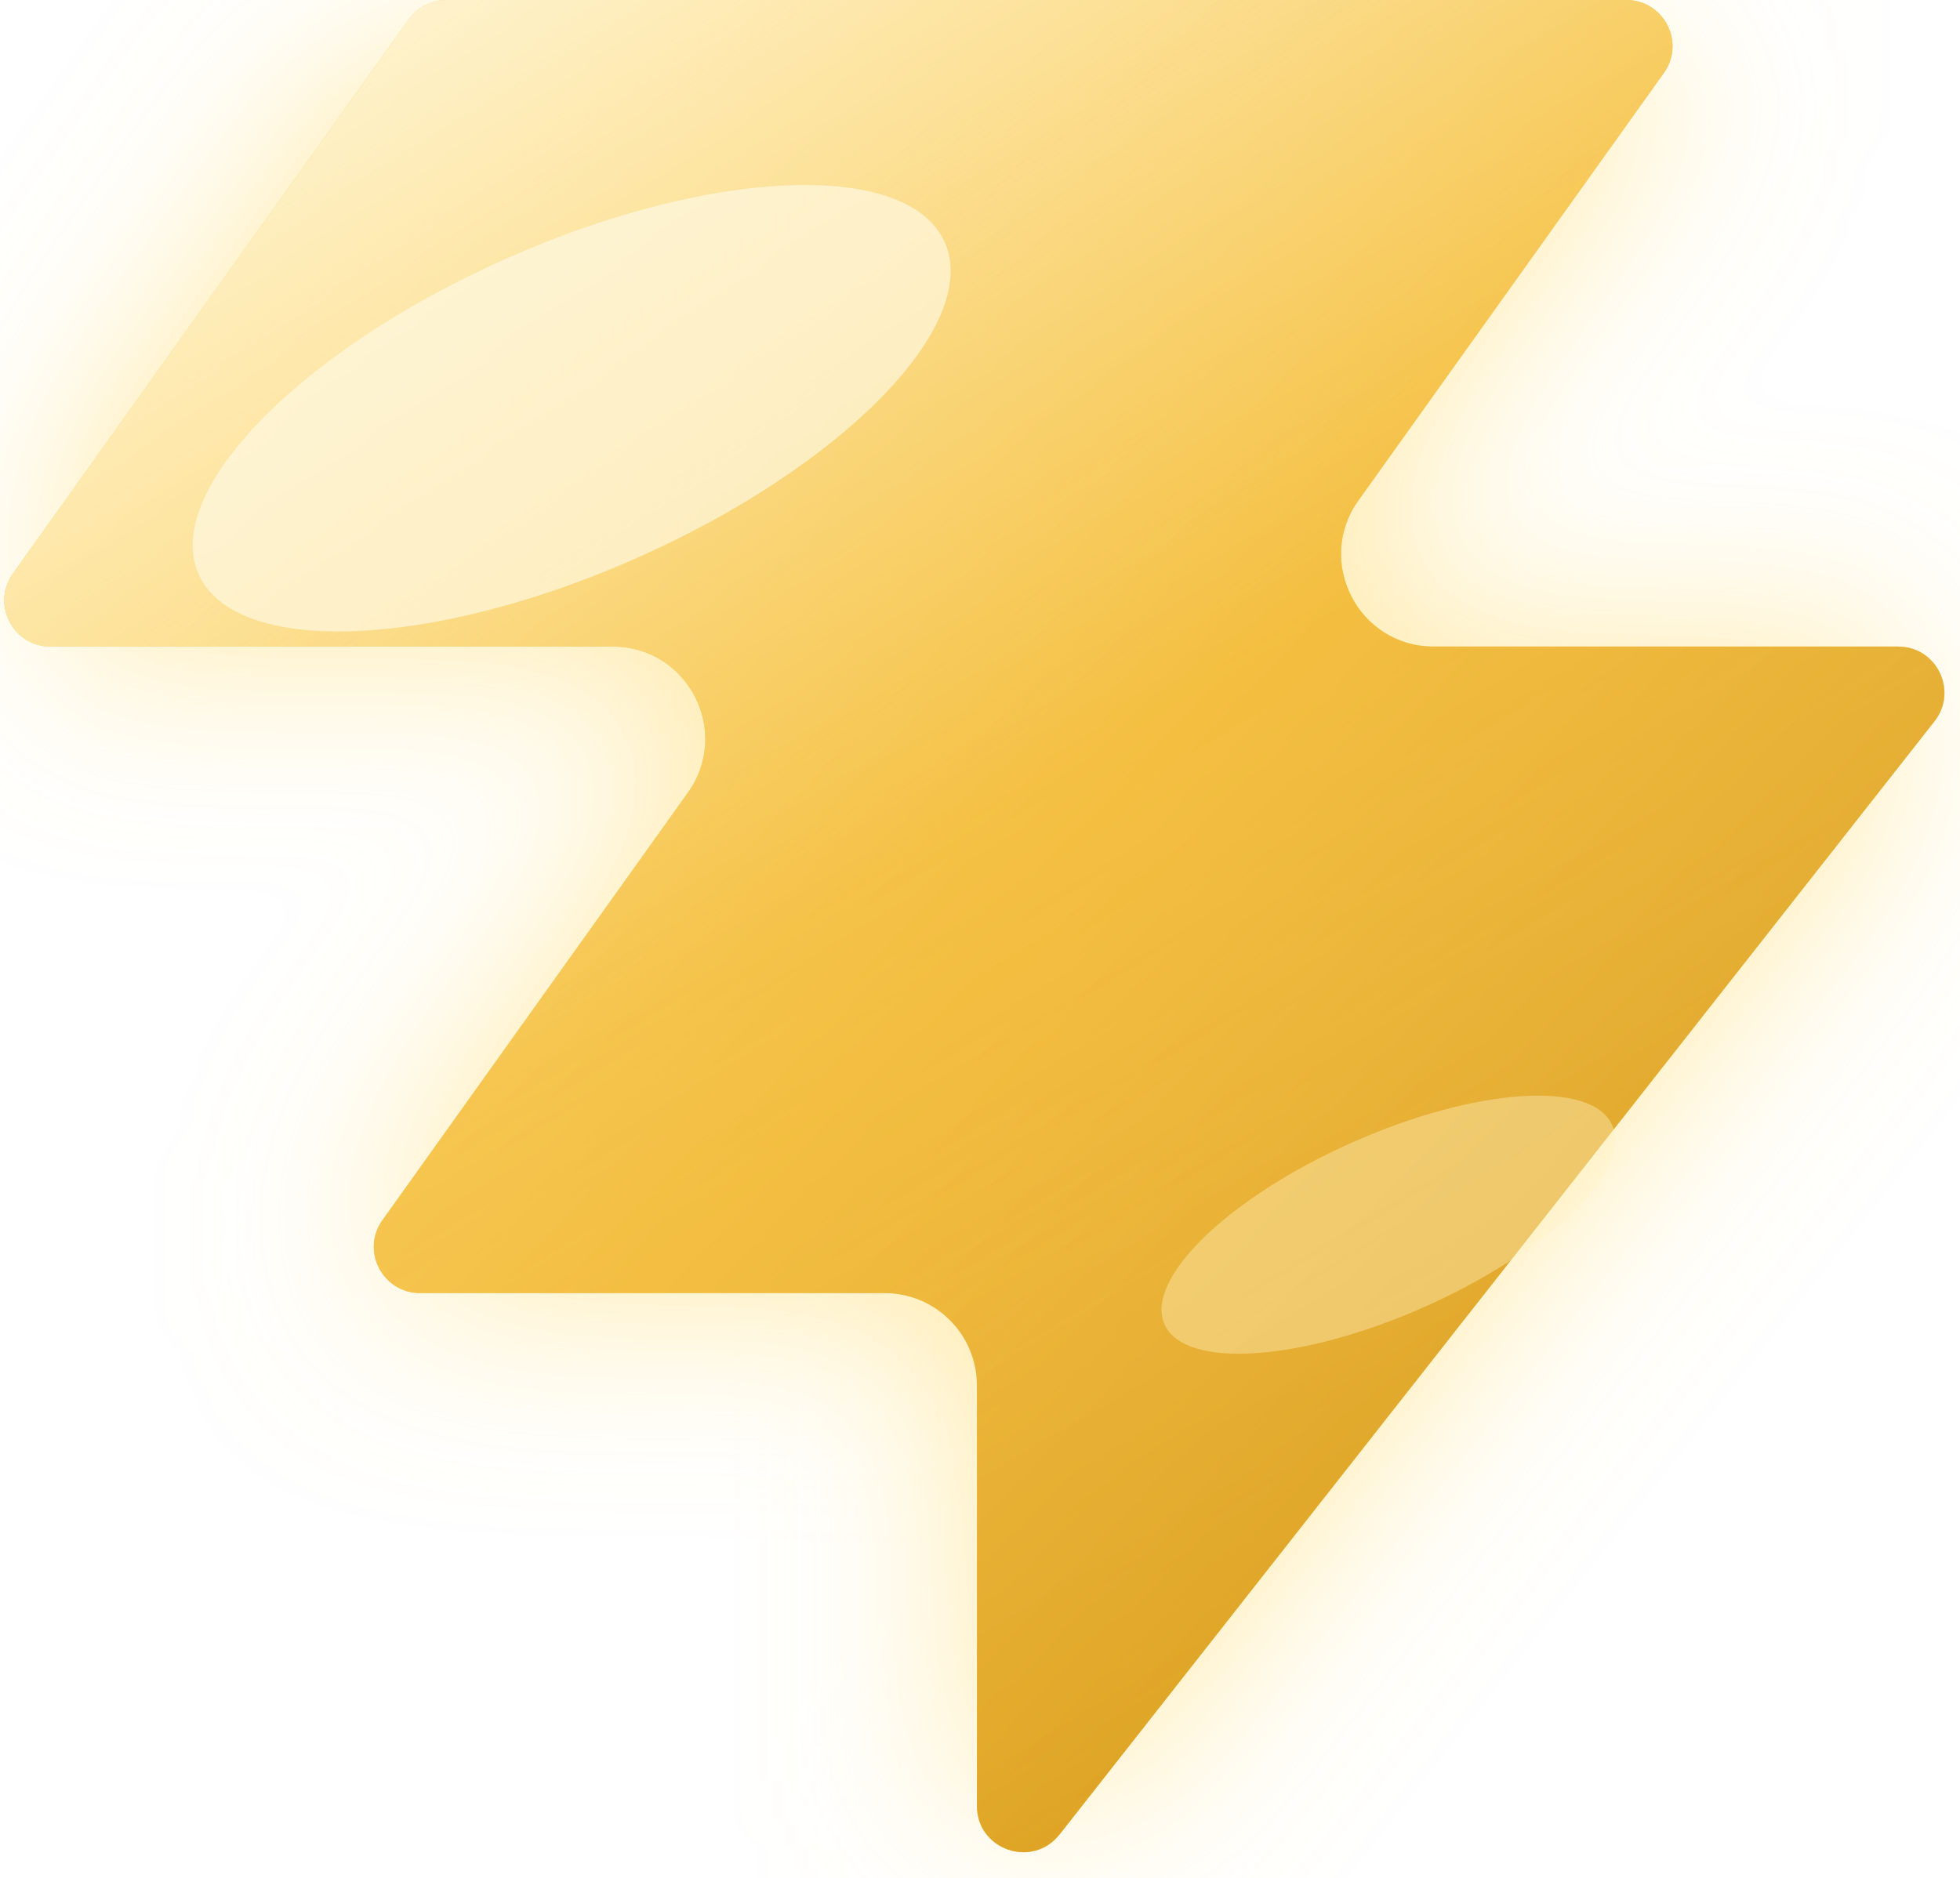
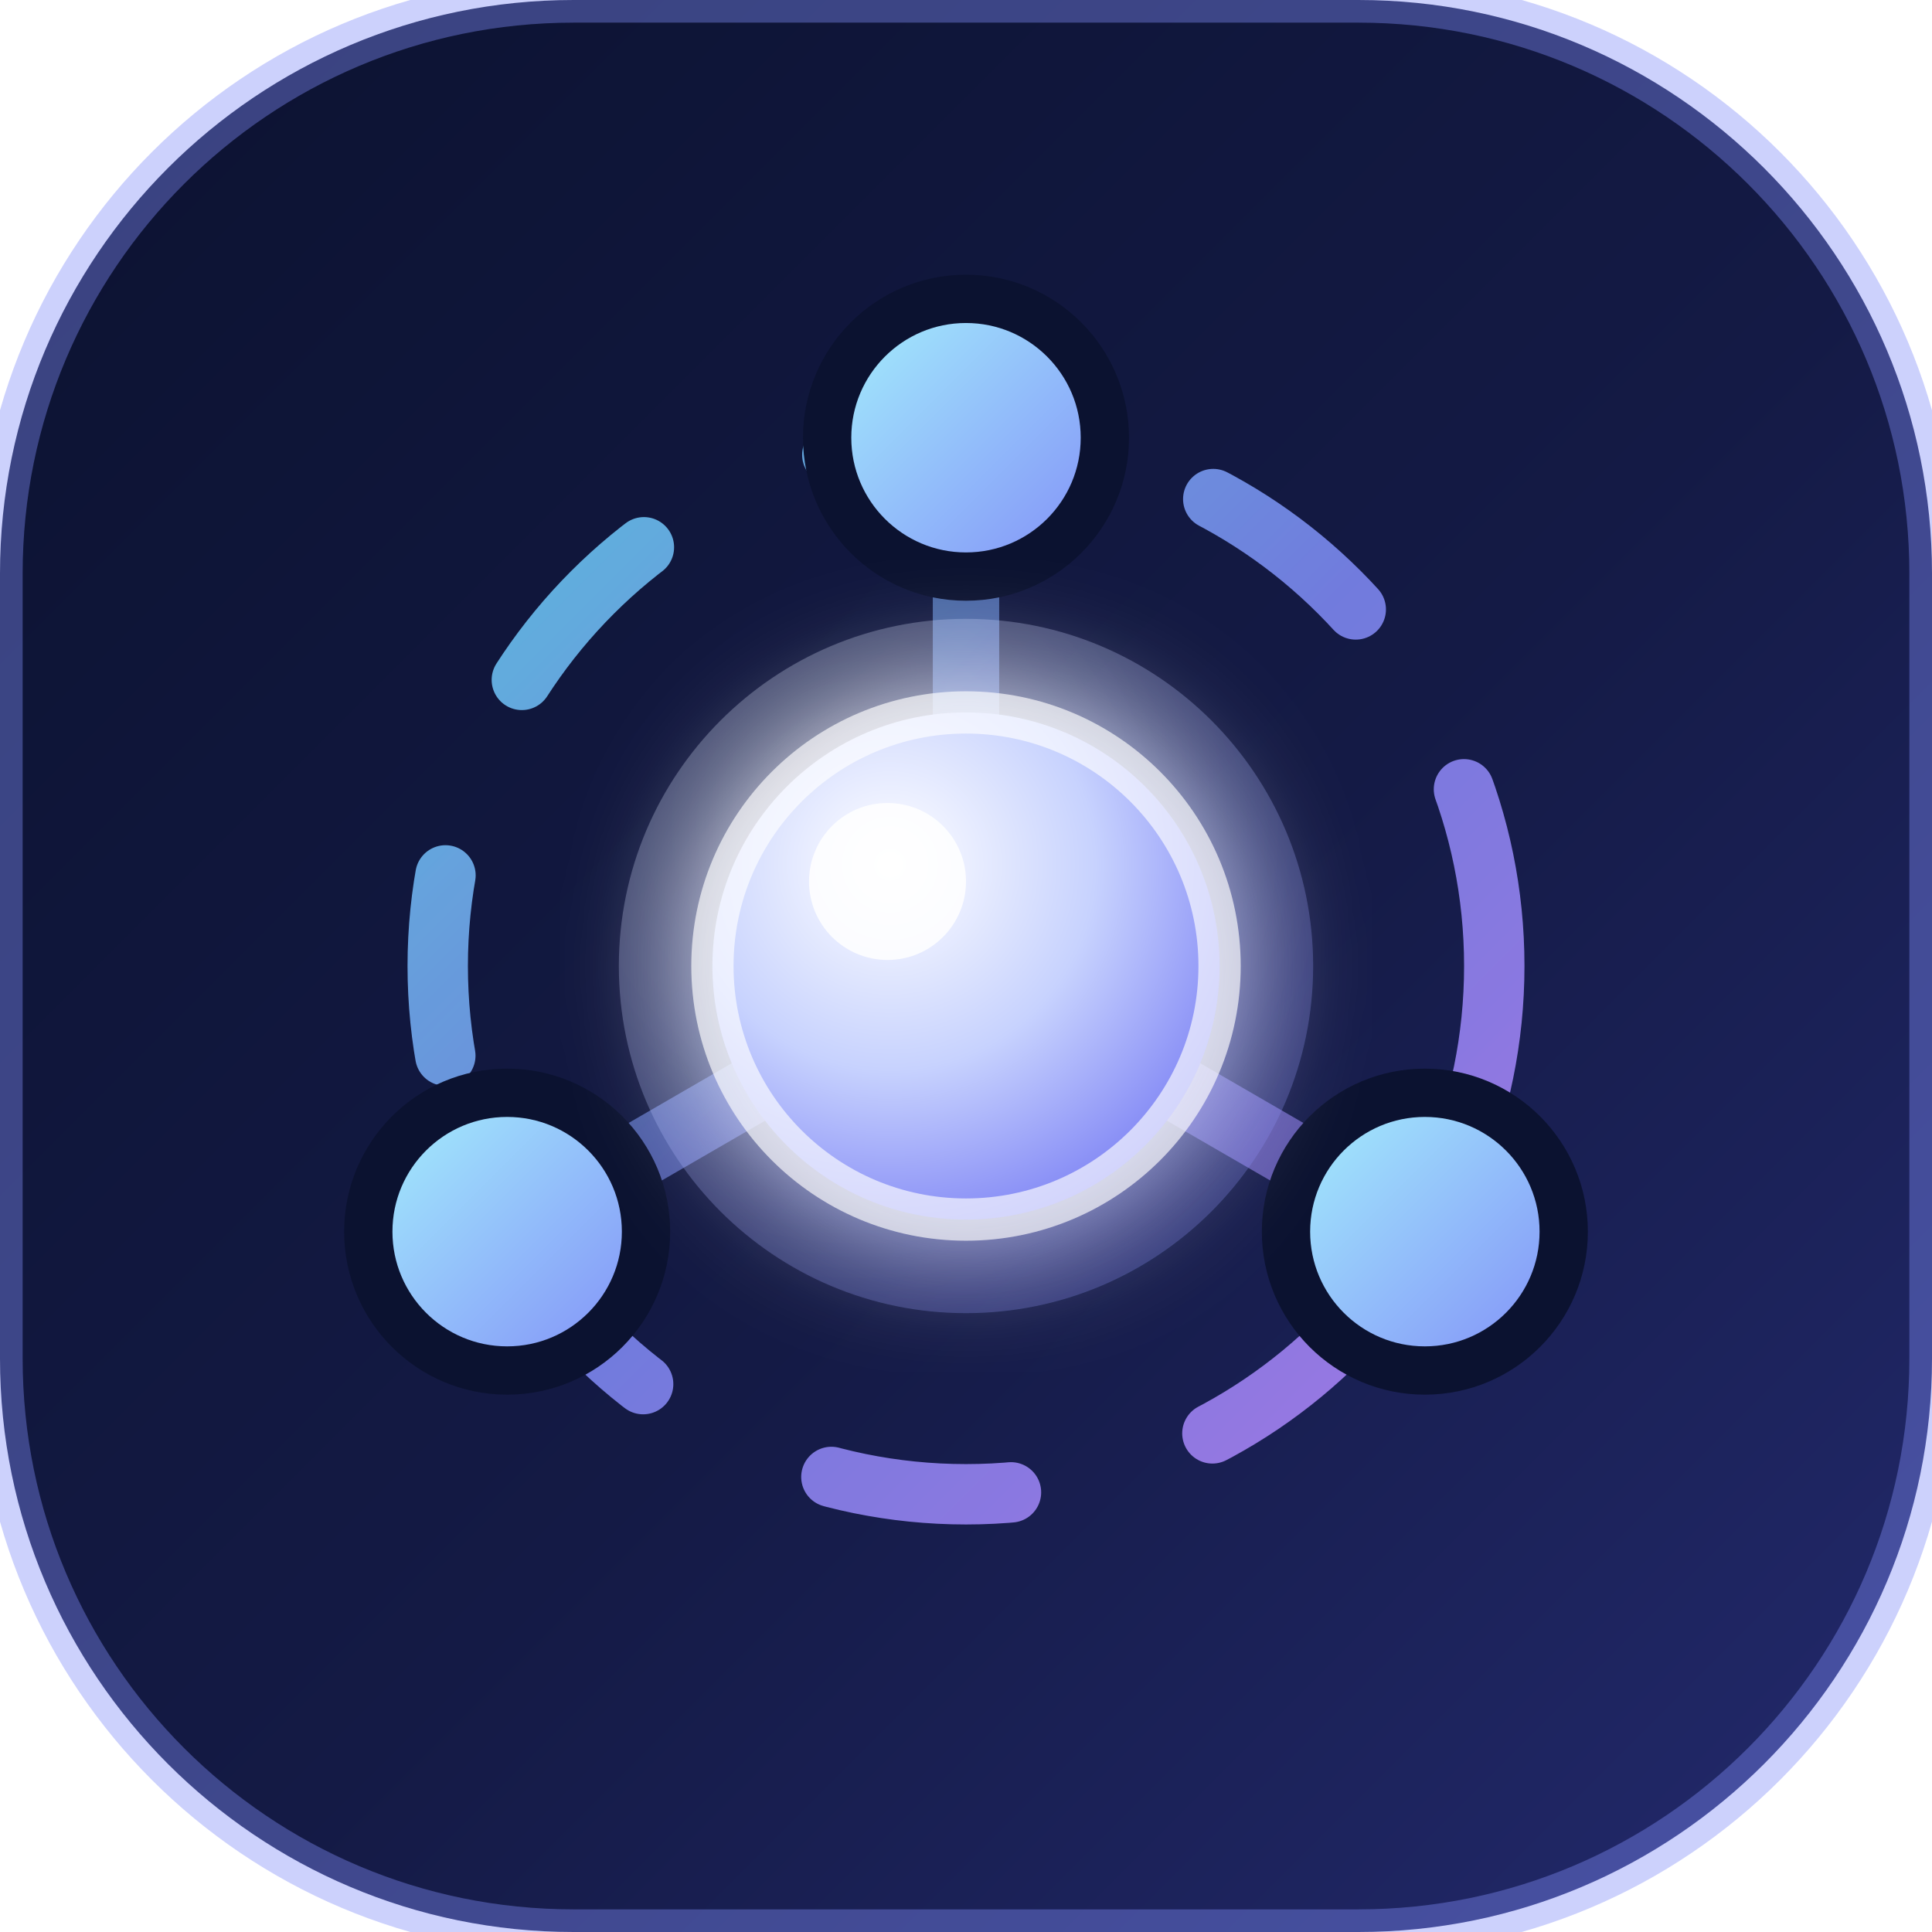
- <svg xmlns="http://www.w3.org/2000/svg" width="48" height="46" fill="none" viewBox="0 0 48 46">
+ <svg xmlns="http://www.w3.org/2000/svg" width="64" height="64" fill="none" viewBox="0 0 64 64">
  <defs>
-     <linearGradient id="goldBolt" x1="0" y1="0" x2="48" y2="46" gradientUnits="userSpaceOnUse">
-       <stop offset="0" stop-color="#ffe08a" />
-       <stop offset="0.5" stop-color="#f0b429" />
-       <stop offset="1" stop-color="#c98a0a" />
+     <linearGradient id="ringGrad" x1="12" y1="12" x2="52" y2="52" gradientUnits="userSpaceOnUse">
+       <stop offset="0" stop-color="#67e8f9" />
+       <stop offset="0.5" stop-color="#818cf8" />
+       <stop offset="1" stop-color="#c084fc" />
    </linearGradient>
-     <linearGradient id="goldShine" x1="10" y1="0" x2="38" y2="46" gradientUnits="userSpaceOnUse">
-       <stop offset="0" stop-color="#fff6d8" stop-opacity="0.9" />
-       <stop offset="0.45" stop-color="#ffe08a" stop-opacity="0.25" />
-       <stop offset="1" stop-color="#ffffff" stop-opacity="0" />
+     <radialGradient id="coreGrad" cx="0.35" cy="0.3" r="0.9">
+       <stop offset="0" stop-color="#ffffff" />
+       <stop offset="0.45" stop-color="#c7d2fe" />
+       <stop offset="1" stop-color="#6366f1" />
+     </radialGradient>
+     <linearGradient id="nodeGrad" x1="0" y1="0" x2="1" y2="1">
+       <stop offset="0" stop-color="#a5f3fc" />
+       <stop offset="1" stop-color="#818cf8" />
    </linearGradient>
-     <filter id="outerGlow" x="-40%" y="-40%" width="180%" height="180%">
-       <feGaussianBlur stdDeviation="2.6" result="blur" />
+     <linearGradient id="bgGrad" x1="0" y1="0" x2="64" y2="64" gradientUnits="userSpaceOnUse">
+       <stop offset="0" stop-color="#0b1230" />
+       <stop offset="0.55" stop-color="#141a45" />
+       <stop offset="1" stop-color="#232a6e" />
+     </linearGradient>
+     <filter id="glow" x="-30%" y="-30%" width="160%" height="160%">
+       <feGaussianBlur stdDeviation="2" result="blur" />
      <feMerge>
        <feMergeNode in="blur" />
        <feMergeNode in="SourceGraphic" />
      </feMerge>
    </filter>
  </defs>
-   <path filter="url(#outerGlow)" fill="#ffd75e" fill-opacity="0.55" d="M25.946 44.938c-.664.845-2.021.375-2.021-.698V33.937a2.26 2.26 0 0 0-2.262-2.262H10.287c-.92 0-1.456-1.04-.92-1.788l7.48-10.471c1.07-1.497 0-3.578-1.842-3.578H1.237c-.92 0-1.456-1.04-.92-1.788L10.013.474c.214-.297.556-.474.92-.474h28.894c.92 0 1.456 1.04.92 1.788l-7.48 10.471c-1.07 1.498 0 3.579 1.842 3.579h11.377c.943 0 1.473 1.088.89 1.83L25.947 44.94z" />
-   <path fill="url(#goldBolt)" d="M25.946 44.938c-.664.845-2.021.375-2.021-.698V33.937a2.26 2.26 0 0 0-2.262-2.262H10.287c-.92 0-1.456-1.04-.92-1.788l7.48-10.471c1.07-1.497 0-3.578-1.842-3.578H1.237c-.92 0-1.456-1.04-.92-1.788L10.013.474c.214-.297.556-.474.92-.474h28.894c.92 0 1.456 1.04.92 1.788l-7.48 10.471c-1.07 1.498 0 3.579 1.842 3.579h11.377c.943 0 1.473 1.088.89 1.83L25.947 44.94z" />
-   <path fill="url(#goldShine)" d="M25.946 44.938c-.664.845-2.021.375-2.021-.698V33.937a2.26 2.26 0 0 0-2.262-2.262H10.287c-.92 0-1.456-1.04-.92-1.788l7.48-10.471c1.07-1.497 0-3.578-1.842-3.578H1.237c-.92 0-1.456-1.04-.92-1.788L10.013.474c.214-.297.556-.474.92-.474h28.894c.92 0 1.456 1.04.92 1.788l-7.48 10.471c-1.07 1.498 0 3.579 1.842 3.579h11.377c.943 0 1.473 1.088.89 1.83L25.947 44.94z" />
-   <ellipse cx="14" cy="10" rx="10" ry="4" fill="#fffbe8" fill-opacity="0.65" transform="rotate(-24 14 10)" />
-   <ellipse cx="34" cy="30" rx="6" ry="2.2" fill="#fff3c4" fill-opacity="0.4" transform="rotate(-24 34 30)" />
+   <rect width="64" height="64" rx="19" fill="url(#bgGrad)" />
+   <rect width="64" height="64" rx="19" stroke="rgba(129,140,248,0.4)" stroke-width="1.5" fill="none" />
+   <circle cx="32" cy="32" r="17.5" stroke="url(#ringGrad)" stroke-width="2" stroke-linecap="round" stroke-dasharray="6 7" opacity="0.85" />
+   <g stroke="url(#ringGrad)" stroke-width="2.2" stroke-linecap="round" opacity="0.55">
+     <line x1="32" y1="32" x2="32" y2="14.5" />
+     <line x1="32" y1="32" x2="47.2" y2="40.8" />
+     <line x1="32" y1="32" x2="16.8" y2="40.8" />
+   </g>
+   <circle cx="32" cy="14.5" r="4.6" fill="url(#nodeGrad)" stroke="#0b1230" stroke-width="1.6" />
+   <circle cx="47.2" cy="40.8" r="4.6" fill="url(#nodeGrad)" stroke="#0b1230" stroke-width="1.6" />
+   <circle cx="16.8" cy="40.8" r="4.6" fill="url(#nodeGrad)" stroke="#0b1230" stroke-width="1.6" />
+   <circle cx="32" cy="32" r="11.5" fill="url(#coreGrad)" opacity="0.28" />
+   <circle filter="url(#glow)" cx="32" cy="32" r="8.4" fill="url(#coreGrad)" stroke="rgba(255,255,255,0.65)" stroke-width="1.4" />
+   <circle cx="29.4" cy="29.2" r="2.6" fill="rgba(255,255,255,0.85)" />
</svg>
